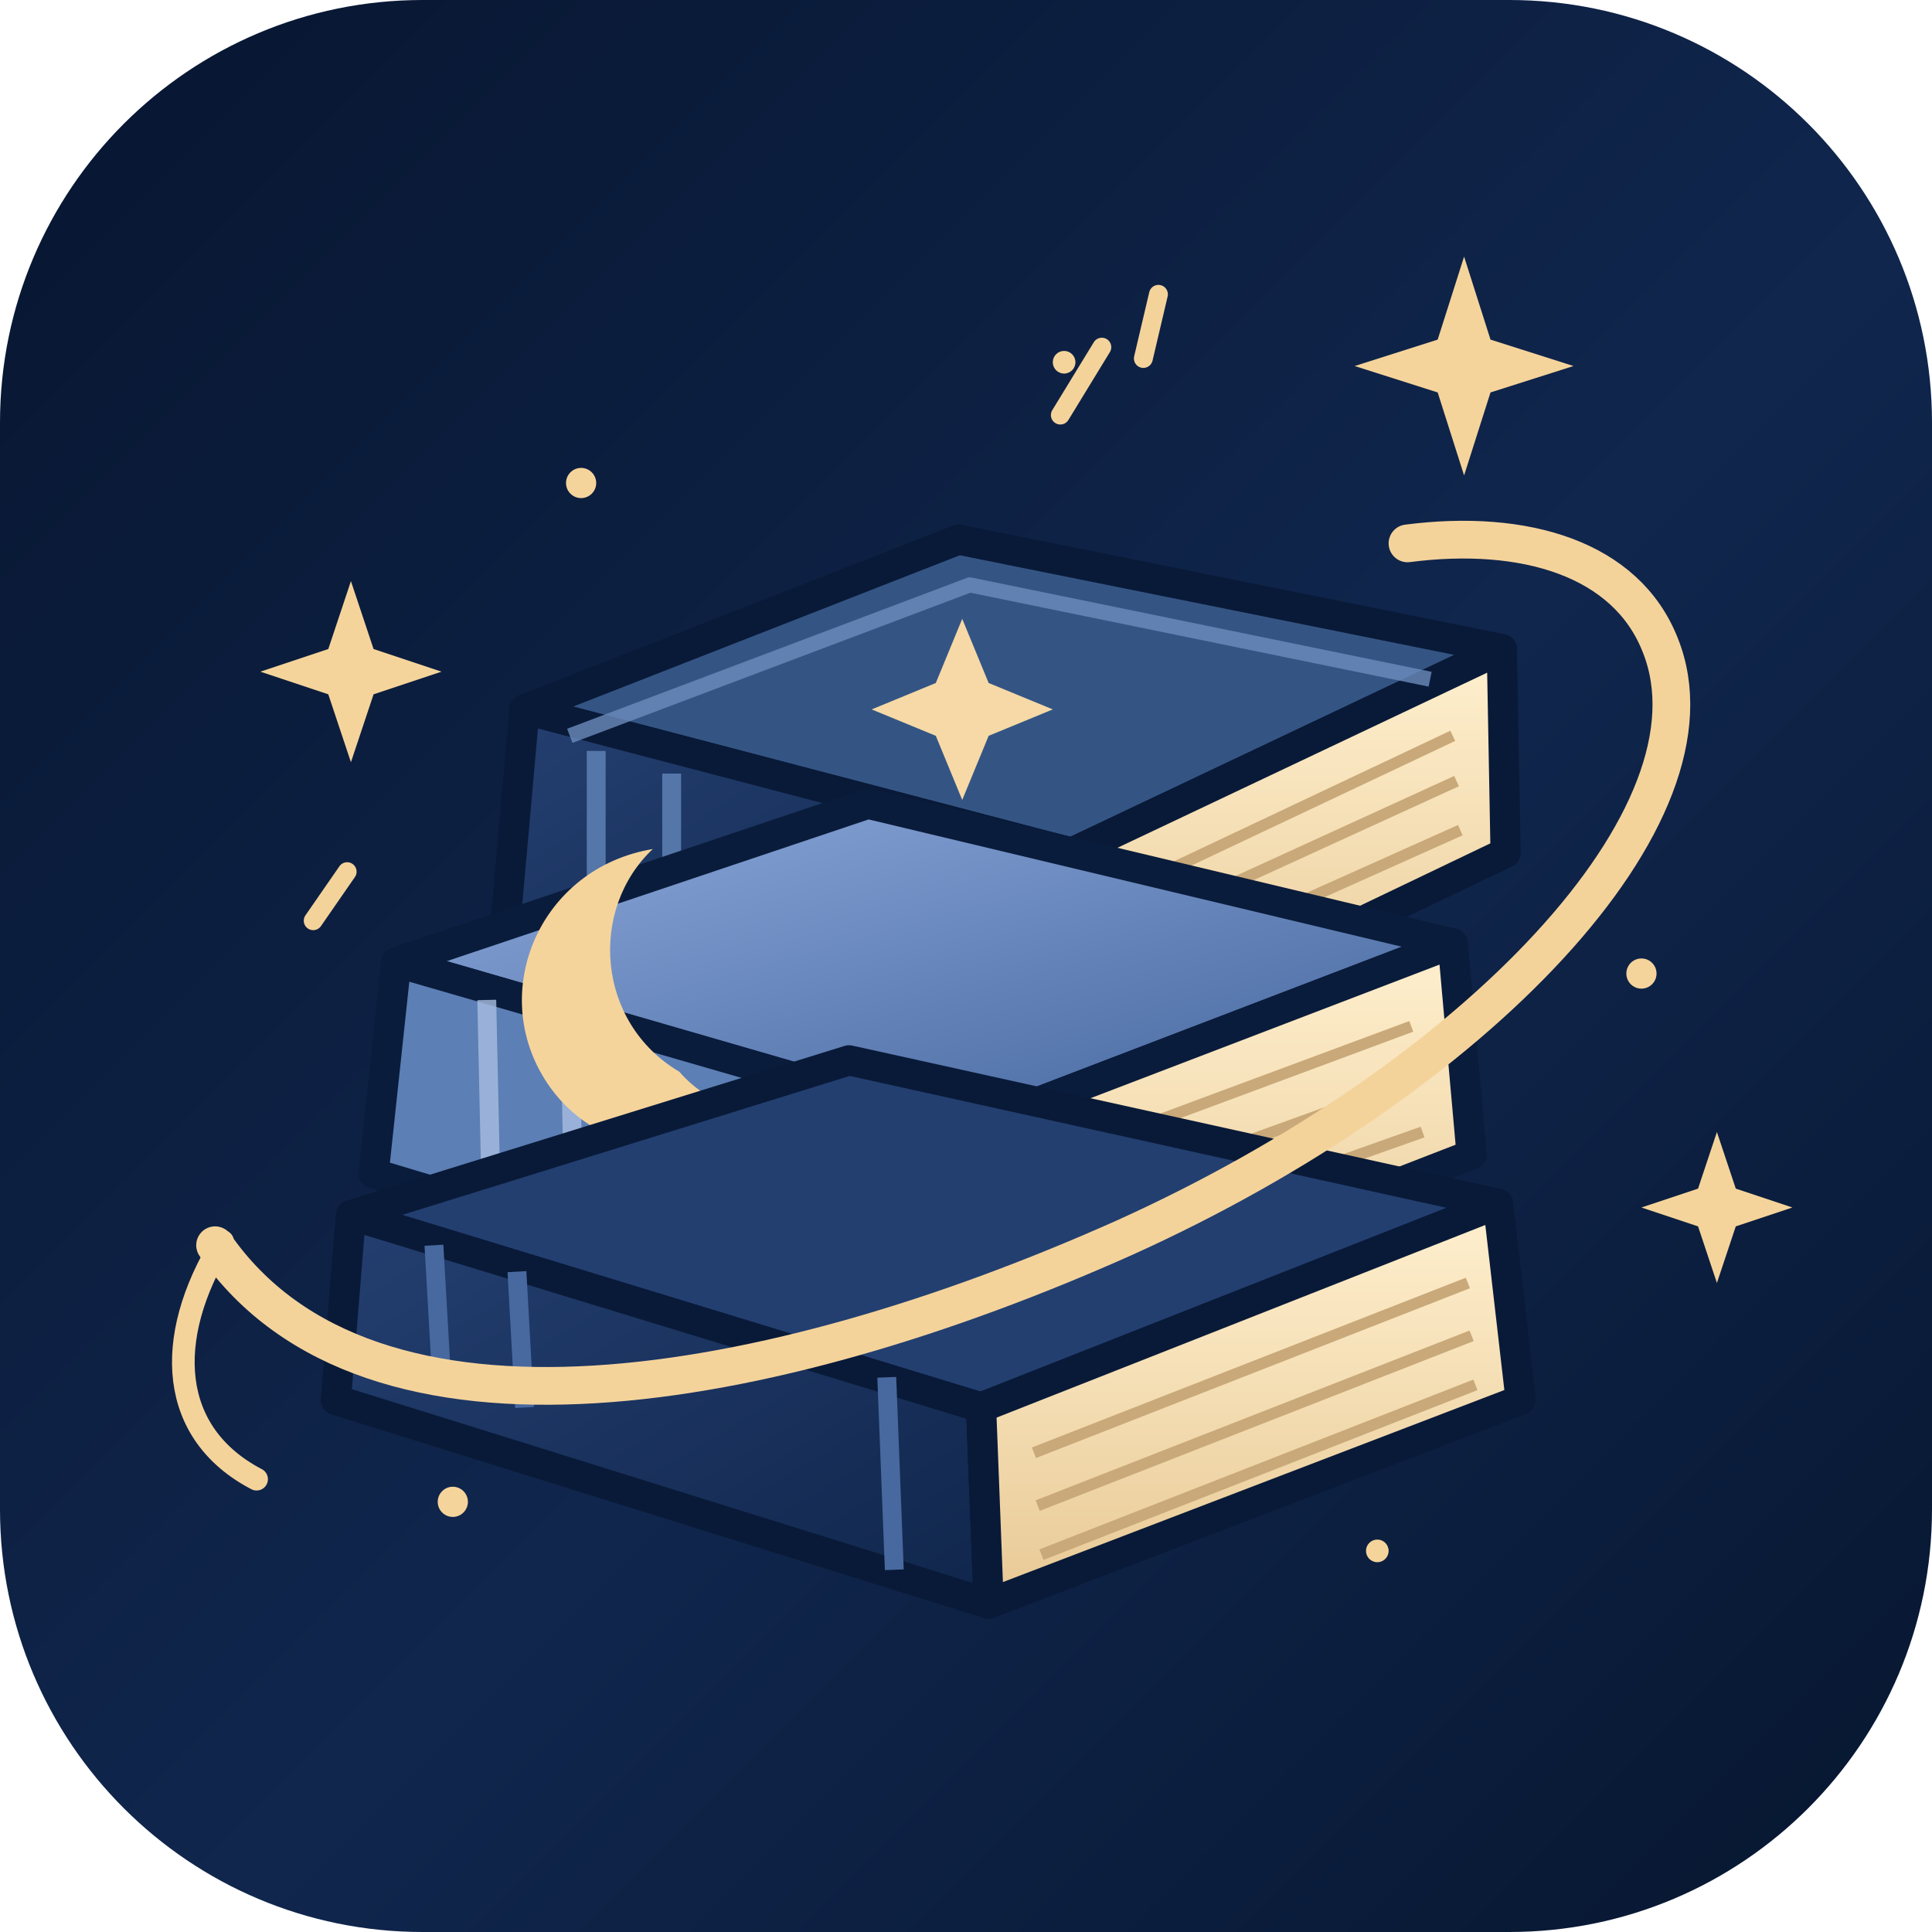
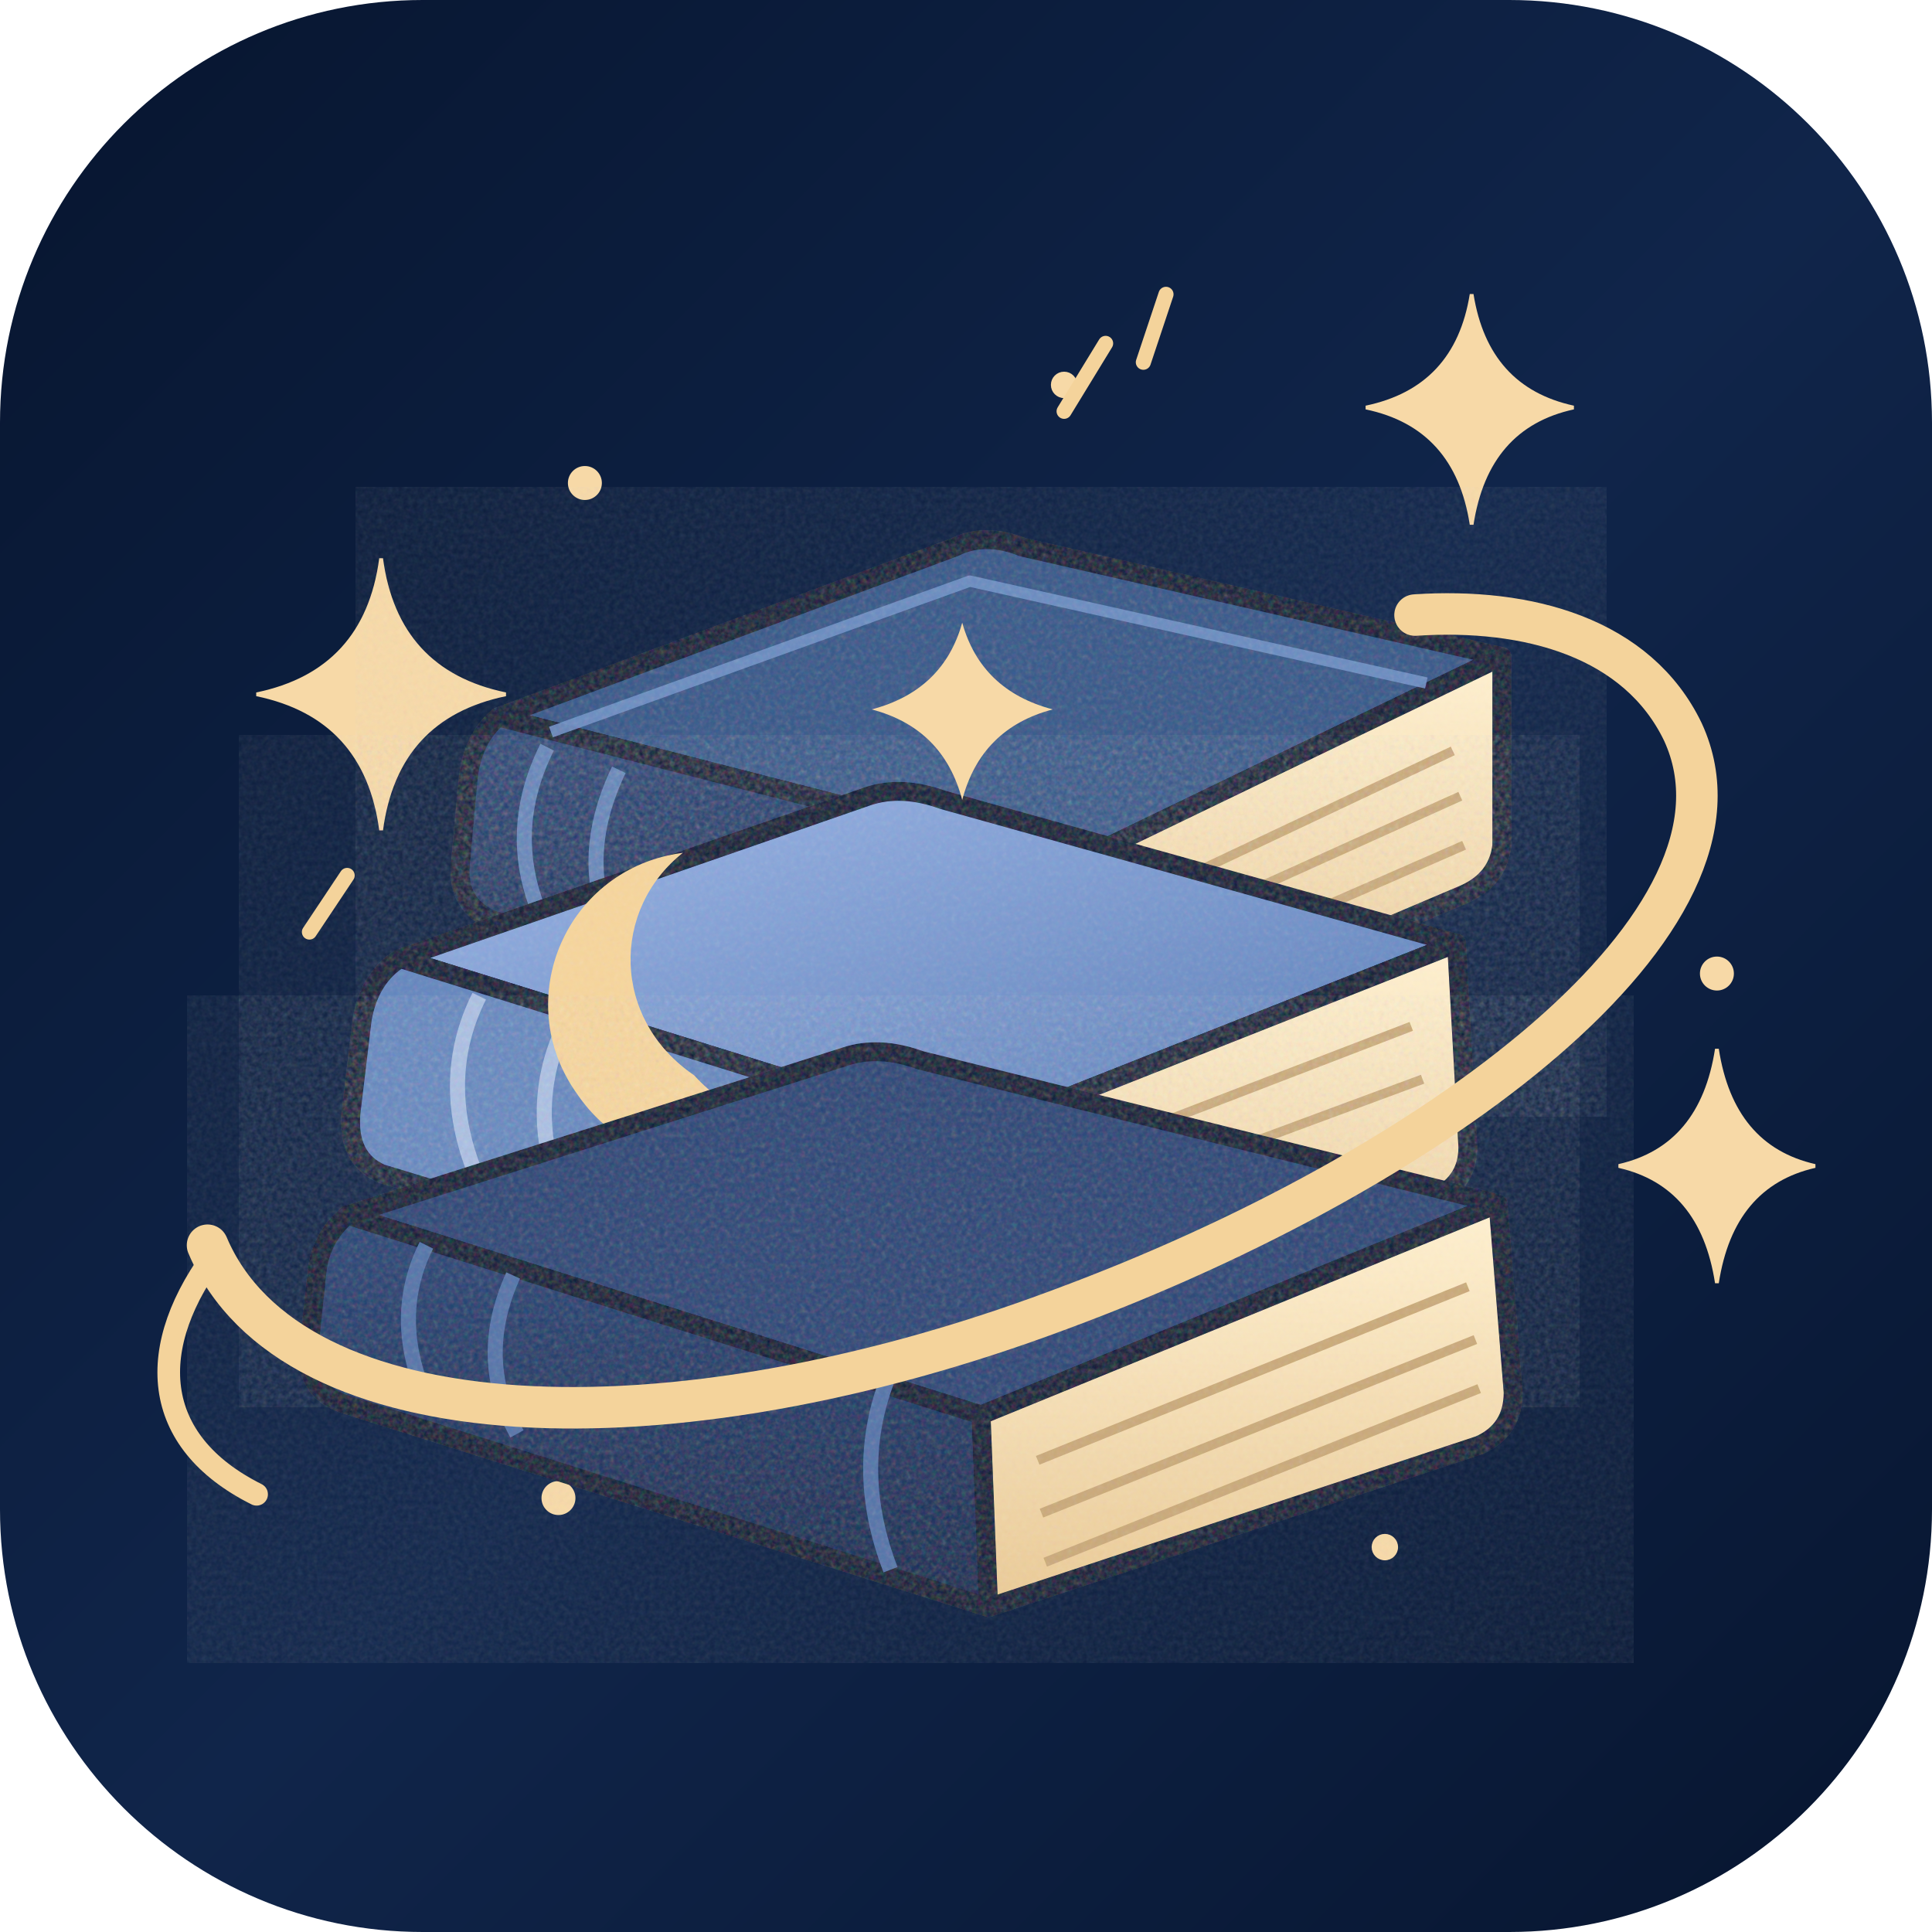
<svg xmlns="http://www.w3.org/2000/svg" viewBox="0 0 512 512">
  <defs>
-     <linearGradient id="night" x1="0" y1="0" x2="1" y2="1">
+     <linearGradient id="bg" x1="0" y1="0" x2="1" y2="1">
      <stop stop-color="#07152f" />
-       <stop offset=".55" stop-color="#10264d" />
-       <stop offset="1" stop-color="#07162f" />
+       <stop offset=".52" stop-color="#10254a" />
+       <stop offset="1" stop-color="#07152f" />
    </linearGradient>
-     <linearGradient id="blueCover" x1="0" y1="0" x2="0.9" y2="1">
-       <stop stop-color="#8da9dc" />
-       <stop offset="1" stop-color="#45679e" />
+     <linearGradient id="navy" x1="0" y1="0" x2="0" y2="1">
+       <stop stop-color="#294879" />
+       <stop offset="1" stop-color="#142b52" />
    </linearGradient>
-     <linearGradient id="navyCover" x1="0" y1="0" x2="1" y2="1">
-       <stop stop-color="#243f70" />
-       <stop offset="1" stop-color="#10264c" />
+     <linearGradient id="blue" x1="0" y1="0" x2="1" y2="1">
+       <stop stop-color="#9bb5e6" />
+       <stop offset="1" stop-color="#577bb5" />
    </linearGradient>
-     <linearGradient id="pages" x1="0" y1="0" x2="0" y2="1">
-       <stop stop-color="#fff0cf" />
-       <stop offset="1" stop-color="#e8c995" />
+     <linearGradient id="paper" x1="0" y1="0" x2="0" y2="1">
+       <stop stop-color="#fff0d0" />
+       <stop offset="1" stop-color="#e9c995" />
    </linearGradient>
+     <filter id="grain">
+       <feTurbulence type="fractalNoise" baseFrequency=".75" numOctaves="2" seed="8" />
+       <feColorMatrix values="1 0 0 0 .15 0 1 0 0 .15 0 0 1 0 .15 0 0 0 .12 0" />
+       <feBlend in="SourceGraphic" mode="soft-light" />
+     </filter>
  </defs>
-   <rect width="512" height="512" rx="112" fill="url(#night)" />
-   <g fill="#f5d49b">
-     <circle cx="154" cy="128" r="4" />
-     <circle cx="282" cy="96" r="3" />
-     <circle cx="435" cy="258" r="4" />
-     <circle cx="120" cy="398" r="4" />
-     <circle cx="365" cy="411" r="3" />
-     <path d="M388 68l7 22 22 7-22 7-7 22-7-22-22-7 22-7z" />
-     <path d="M93 154l6 18 18 6-18 6-6 18-6-18-18-6 18-6z" />
-     <path d="M220 359l5 15 15 5-15 5-5 15-5-15-15-5 15-5z" />
-     <path d="M455 300l5 15 15 5-15 5-5 15-5-15-15-5 15-5z" />
+   <rect width="512" height="512" rx="112" fill="url(#bg)" />
+   <g fill="#f7d9a7" stroke="#f7d9a7" stroke-linecap="round">
+     <circle cx="155" cy="128" r="4" />
+     <circle cx="282" cy="102" r="3" />
+     <circle cx="455" cy="258" r="4" />
+     <circle cx="148" cy="397" r="4" />
+     <circle cx="367" cy="410" r="3" />
+     <path d="M390 78 Q394 103 417 108 Q394 113 390 139 Q386 113 362 108 Q386 103 390 78Z" />
+     <path d="M101 148 Q105 178 134 184 Q105 190 101 220 Q97 190 68 184 Q97 178 101 148Z" />
+     <path d="M220 348 Q224 373 247 378 Q224 383 220 408 Q216 383 193 378 Q216 373 220 348Z" />
+     <path d="M455 278 Q459 304 481 309 Q459 314 455 340 Q451 314 429 309 Q451 304 455 278Z" />
  </g>
-   <g stroke="#091a38" stroke-width="8" stroke-linejoin="round">
-     <path d="M139 188 254 143 398 172 284 226Z" fill="#345584" />
-     <path d="M139 188 284 226 282 282 134 244Z" fill="url(#navyCover)" />
-     <path d="M284 226 398 172 399 226 282 282Z" fill="url(#pages)" />
-     <path d="M294 238 385 195M292 250 386 207M291 263 387 220" fill="none" stroke="#c9a979" stroke-width="3" />
-     <path d="M151 195 257 155 379 180" fill="none" stroke="#6c8cbd" stroke-width="4" opacity=".8" />
-     <path d="M158 199 158 238M178 205 178 244M260 228 260 275" fill="none" stroke="#5576a9" stroke-width="5" />
+   <g stroke="#0a1a38" stroke-width="5" stroke-linejoin="round" filter="url(#grain)">
+     <path d="M132 190 L253 145 Q261 141 271 145 L398 174 L284 229Z" fill="#345889" />
+     <path d="M132 190 L284 229 L282 282 L131 244 Q121 240 122 229 L124 207 Q125 196 132 190Z" fill="url(#navy)" />
+     <path d="M284 229 L398 174 L398 224 Q397 233 388 237 L282 282Z" fill="url(#paper)" />
+     <path d="M296 241 L385 199 M294 253 L387 211 M292 266 L388 224" fill="none" stroke="#c9a979" stroke-width="2.5" />
+     <path d="M146 194 L257 154 L378 181" fill="none" stroke="#7191c5" stroke-width="3" opacity=".9" />
+     <path d="M145 198 Q134 220 143 242 M164 204 Q153 227 162 247 M260 231 Q251 253 260 276" fill="none" stroke="#6484b7" stroke-width="4" />
  </g>
-   <g stroke="#0a1c3b" stroke-width="8" stroke-linejoin="round">
-     <path d="M105 255 230 213 385 250 257 299Z" fill="url(#blueCover)" />
-     <path d="M105 255 257 299 256 358 99 311Z" fill="#5c7fb5" />
-     <path d="M257 299 385 250 390 306 256 358Z" fill="url(#pages)" />
-     <path d="M269 311 374 272M268 325 376 286M267 339 377 300" fill="none" stroke="#c9a979" stroke-width="3" />
-     <path d="M129 265 130 311M151 271 152 318M232 292 232 348" fill="none" stroke="#a9bee1" stroke-width="5" opacity=".8" />
-     <path d="M180 284c-22-13-24-43-7-59-30 5-44 38-28 62 14 21 44 23 63 7-11 2-21-2-28-10Z" fill="#f5d49b" stroke="none" />
+   <g stroke="#0a1a38" stroke-width="5" stroke-linejoin="round" filter="url(#grain)">
+     <path d="M106 254 L230 211 Q239 208 250 212 L386 250 L257 301Z" fill="url(#blue)" />
+     <path d="M106 254 L257 301 L256 358 L101 311 Q92 307 93 295 L96 270 Q98 259 106 254Z" fill="#6486bd" />
+     <path d="M257 301 L386 250 L389 304 Q389 314 379 318 L256 358Z" fill="url(#paper)" />
+     <path d="M270 312 L374 272 M269 326 L377 286 M268 341 L378 301" fill="none" stroke="#c9a979" stroke-width="2.5" />
+     <path d="M127 264 Q116 286 126 311 M150 271 Q139 293 149 318 M233 294 Q224 320 233 348" fill="none" stroke="#a9bee1" stroke-width="4" />
+     <path d="M184 285 C162 270 162 241 181 226 C150 230 135 265 153 290 C168 312 198 313 219 295 C205 299 193 295 184 285Z" fill="#f5d49b" stroke="none" />
  </g>
-   <g stroke="#091a38" stroke-width="8" stroke-linejoin="round">
-     <path d="M93 322 225 281 397 319 260 373Z" fill="#233f70" />
-     <path d="M93 322 260 373 262 425 89 371Z" fill="url(#navyCover)" />
-     <path d="M260 373 397 319 403 371 262 425Z" fill="url(#pages)" />
-     <path d="M274 385 389 340M275 399 390 354M276 412 391 367" fill="none" stroke="#c9a979" stroke-width="3" />
-     <path d="M115 330 117 365M137 337 139 373M235 365 237 416" fill="none" stroke="#47699f" stroke-width="5" />
+   <g stroke="#091a38" stroke-width="5" stroke-linejoin="round" filter="url(#grain)">
+     <path d="M92 322 L224 280 Q233 277 244 281 L397 319 L260 375Z" fill="#294777" />
+     <path d="M92 322 L260 375 L262 426 L91 372 Q80 368 82 356 L84 337 Q85 328 92 322Z" fill="url(#navy)" />
+     <path d="M260 375 L397 319 L401 369 Q401 379 392 383 L262 426Z" fill="url(#paper)" />
+     <path d="M275 387 L389 341 M276 401 L391 355 M277 414 L392 368" fill="none" stroke="#c9a979" stroke-width="2.5" />
+     <path d="M113 330 Q103 350 114 373 M136 338 Q126 360 137 380 M235 366 Q226 390 236 416" fill="none" stroke="#5474a8" stroke-width="4" />
  </g>
-   <path d="M57 330C98 389 204 370 298 328c93-42 160-112 142-157-9-23-36-31-67-27" fill="none" stroke="#f4d39b" stroke-width="10" stroke-linecap="round" />
-   <path d="M59 329C43 355 45 380 68 392" fill="none" stroke="#f4d39b" stroke-width="6" stroke-linecap="round" />
-   <path d="M255 164l7 17 17 7-17 7-7 17-7-17-17-7 17-7z" fill="#f6d9a6" />
-   <g fill="none" stroke="#f4d39b" stroke-width="5" stroke-linecap="round">
-     <path d="M292 92l-11 18M307 78l-4 17" />
-     <path d="M92 231l-9 13" />
+   <path d="M55 330 C77 382 177 386 281 347 C381 310 469 244 446 194 C434 169 405 161 375 163" fill="none" stroke="#f4d39b" stroke-width="11" stroke-linecap="round" />
+   <path d="M58 331 C38 357 40 382 68 396" fill="none" stroke="#f4d39b" stroke-width="6" stroke-linecap="round" />
+   <path d="M255 165 Q260 183 279 188 Q260 193 255 212 Q250 193 231 188 Q250 183 255 165Z" fill="#f7d9a7" />
+   <g fill="none" stroke="#f4d39b" stroke-width="4" stroke-linecap="round">
+     <path d="M293 91 L282 109 M309 78 L303 96 M92 232 L82 247" />
  </g>
</svg>
